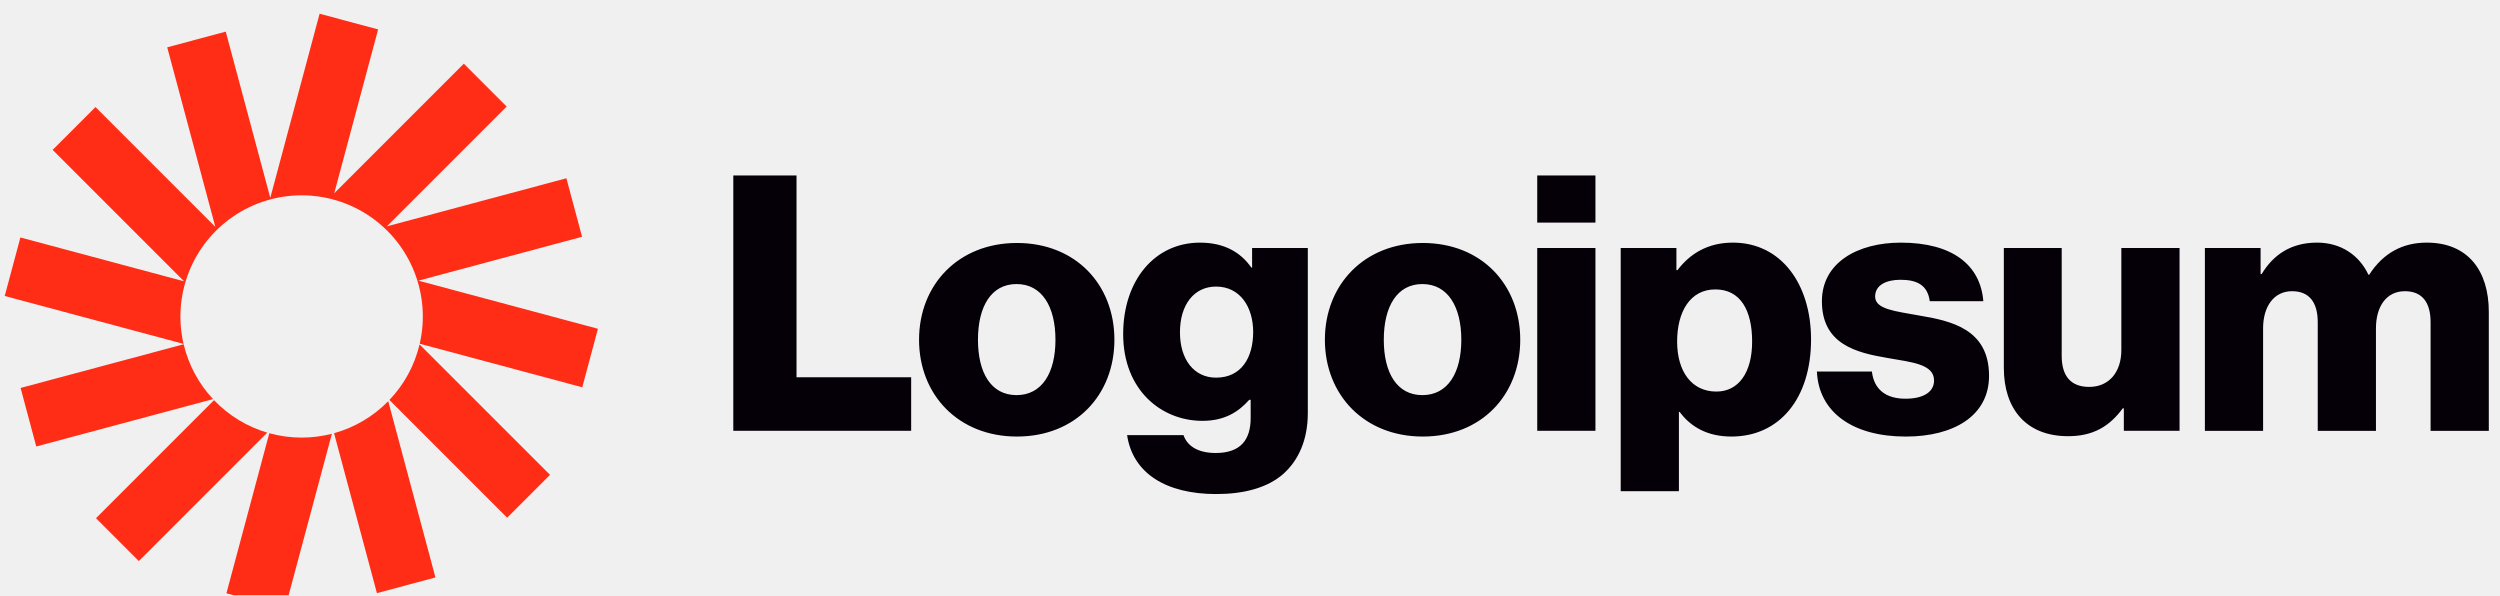
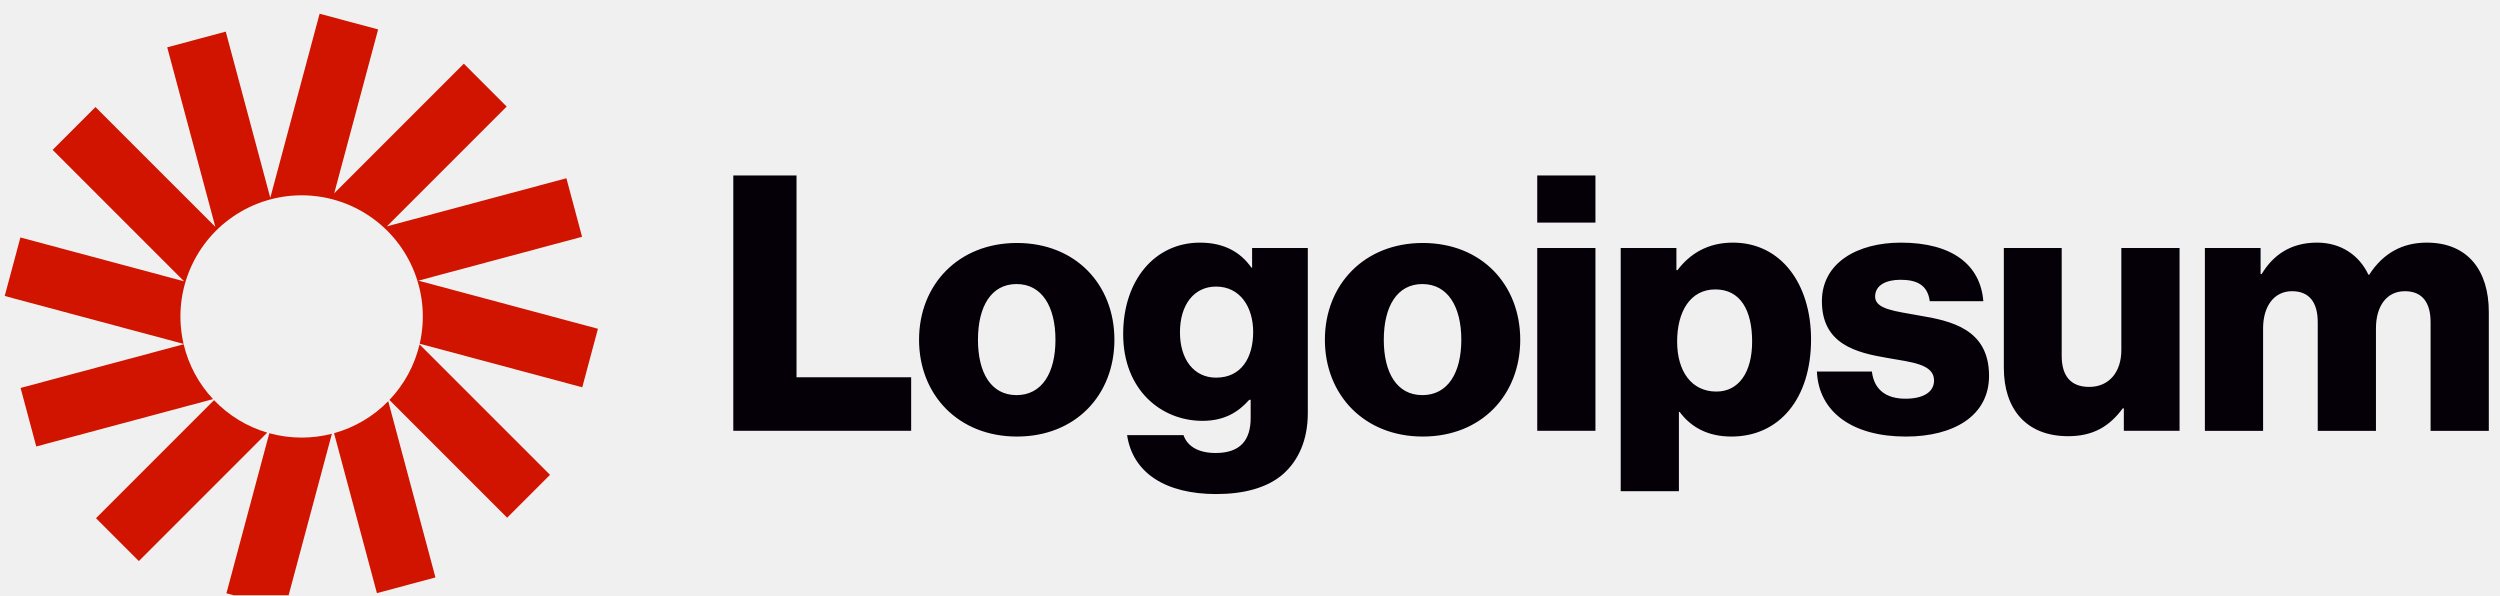
<svg xmlns="http://www.w3.org/2000/svg" width="168" height="40" fill="none">
  <g clip-path="url(#a)">
    <path fill="#050008" d="M49.277 28.952H61.23v-3.6h-7.704v-13.56h-4.248zm19.033-2.4c-1.703 0-2.591-1.488-2.591-3.72s.888-3.744 2.592-3.744 2.616 1.512 2.616 3.744-.912 3.72-2.616 3.72m.025 2.784c3.96 0 6.552-2.808 6.552-6.504s-2.592-6.504-6.552-6.504c-3.936 0-6.576 2.808-6.576 6.504s2.64 6.504 6.576 6.504M81.741 33.2c1.824 0 3.432-.407 4.512-1.367.984-.888 1.632-2.232 1.632-4.08V16.665h-3.744v1.32h-.048c-.72-1.032-1.824-1.68-3.456-1.68-3.048 0-5.16 2.544-5.16 6.144 0 3.768 2.568 5.832 5.328 5.832 1.488 0 2.424-.6 3.144-1.416h.096v1.224c0 1.488-.696 2.352-2.352 2.352-1.296 0-1.944-.552-2.16-1.2h-3.792c.384 2.568 2.616 3.96 6 3.96m-.024-7.823c-1.464 0-2.424-1.2-2.424-3.048 0-1.872.96-3.072 2.424-3.072 1.632 0 2.496 1.392 2.496 3.048 0 1.728-.792 3.072-2.496 3.072m13.866 1.174c-1.704 0-2.592-1.488-2.592-3.72s.888-3.744 2.592-3.744S98.2 20.6 98.2 22.832s-.912 3.72-2.616 3.72m.024 2.784c3.96 0 6.552-2.808 6.552-6.504s-2.592-6.504-6.552-6.504c-3.936 0-6.576 2.808-6.576 6.504s2.64 6.504 6.576 6.504m7.694-.384h3.912V16.664h-3.912zm0-13.992h3.912v-3.168h-3.912zm5.609 18.049h3.912V27.68h.048c.768 1.032 1.896 1.656 3.48 1.656 3.216 0 5.352-2.544 5.352-6.528 0-3.696-1.992-6.504-5.256-6.504-1.68 0-2.88.744-3.72 1.848h-.072v-1.488h-3.744zm6.432-6.696c-1.68 0-2.64-1.368-2.64-3.36s.864-3.504 2.568-3.504c1.68 0 2.472 1.392 2.472 3.504 0 2.088-.912 3.36-2.4 3.36m12.729 3.024c3.216 0 5.592-1.392 5.592-4.08 0-3.144-2.544-3.696-4.704-4.056-1.56-.288-2.952-.408-2.952-1.272 0-.768.744-1.128 1.704-1.128 1.08 0 1.824.336 1.968 1.44h3.6c-.192-2.424-2.064-3.936-5.544-3.936-2.904 0-5.304 1.344-5.304 3.936 0 2.88 2.28 3.456 4.416 3.816 1.632.288 3.12.408 3.12 1.512 0 .792-.744 1.224-1.92 1.224-1.296 0-2.112-.6-2.256-1.824h-3.696c.12 2.712 2.376 4.368 5.976 4.368m10.906-.025c1.704 0 2.784-.672 3.672-1.872h.072v1.512h3.744V16.664h-3.912v6.864c0 1.464-.816 2.472-2.16 2.472-1.248 0-1.848-.744-1.848-2.088v-7.248h-3.888v8.064c0 2.736 1.488 4.584 4.32 4.584m9.19-.359h3.912v-6.888c0-1.464.72-2.496 1.944-2.496 1.176 0 1.728.768 1.728 2.088v7.296h3.912v-6.888c0-1.464.696-2.496 1.944-2.496 1.176 0 1.728.768 1.728 2.088v7.296h3.912V20.96c0-2.76-1.392-4.656-4.176-4.656-1.584 0-2.904.672-3.864 2.16h-.048c-.624-1.32-1.848-2.16-3.456-2.16-1.776 0-2.952.84-3.72 2.112h-.072v-1.752h-3.744z" />
-     <path fill="#ff2d16" d="M25.41 1.977 21.477.923l-3.314 12.37L15.17 2.124 11.237 3.18l3.233 12.065-8.053-8.052-2.879 2.879 8.833 8.833-11-2.948L.317 19.89l12.019 3.22a8.144 8.144 0 1 1 15.869-.011l10.923 2.927 1.053-3.933-12.066-3.233 11-2.948-1.053-3.933-12.066 3.233 8.052-8.052-2.879-2.88-8.71 8.71z" />
-     <path fill="#ff2d16" d="M28.194 23.145a8.1 8.1 0 0 1-2.025 3.732l7.912 7.913 2.88-2.88zm-2.105 3.815a8.14 8.14 0 0 1-3.64 2.151l2.88 10.747 3.933-1.054zm-3.786 2.19a8.2 8.2 0 0 1-2.034.256 8.2 8.2 0 0 1-2.172-.293L15.215 39.87l3.933 1.054zm-4.345-.076a8.14 8.14 0 0 1-3.575-2.183l-7.932 7.932 2.879 2.88zm-3.641-2.254a8.1 8.1 0 0 1-1.975-3.686L1.383 26.07l1.054 3.933z" />
+     <path fill="#d11400" d="M25.41 1.977 21.477.923l-3.314 12.37L15.17 2.124 11.237 3.18l3.233 12.065-8.053-8.052-2.879 2.879 8.833 8.833-11-2.948L.317 19.89l12.019 3.22a8.144 8.144 0 1 1 15.869-.011l10.923 2.927 1.053-3.933-12.066-3.233 11-2.948-1.053-3.933-12.066 3.233 8.052-8.052-2.879-2.88-8.71 8.71z" />
+     <path fill="#d11400" d="M28.194 23.145a8.1 8.1 0 0 1-2.025 3.732l7.912 7.913 2.88-2.88zm-2.105 3.815a8.14 8.14 0 0 1-3.64 2.151l2.88 10.747 3.933-1.054zm-3.786 2.19a8.2 8.2 0 0 1-2.034.256 8.2 8.2 0 0 1-2.172-.293L15.215 39.87l3.933 1.054zm-4.345-.076a8.14 8.14 0 0 1-3.575-2.183l-7.932 7.932 2.879 2.88zm-3.641-2.254a8.1 8.1 0 0 1-1.975-3.686L1.383 26.07l1.054 3.933z" />
  </g>
  <defs>
    <clipPath id="a">
      <path fill="#fff" d="M0 0h168v40H0z" />
    </clipPath>
  </defs>
</svg>
